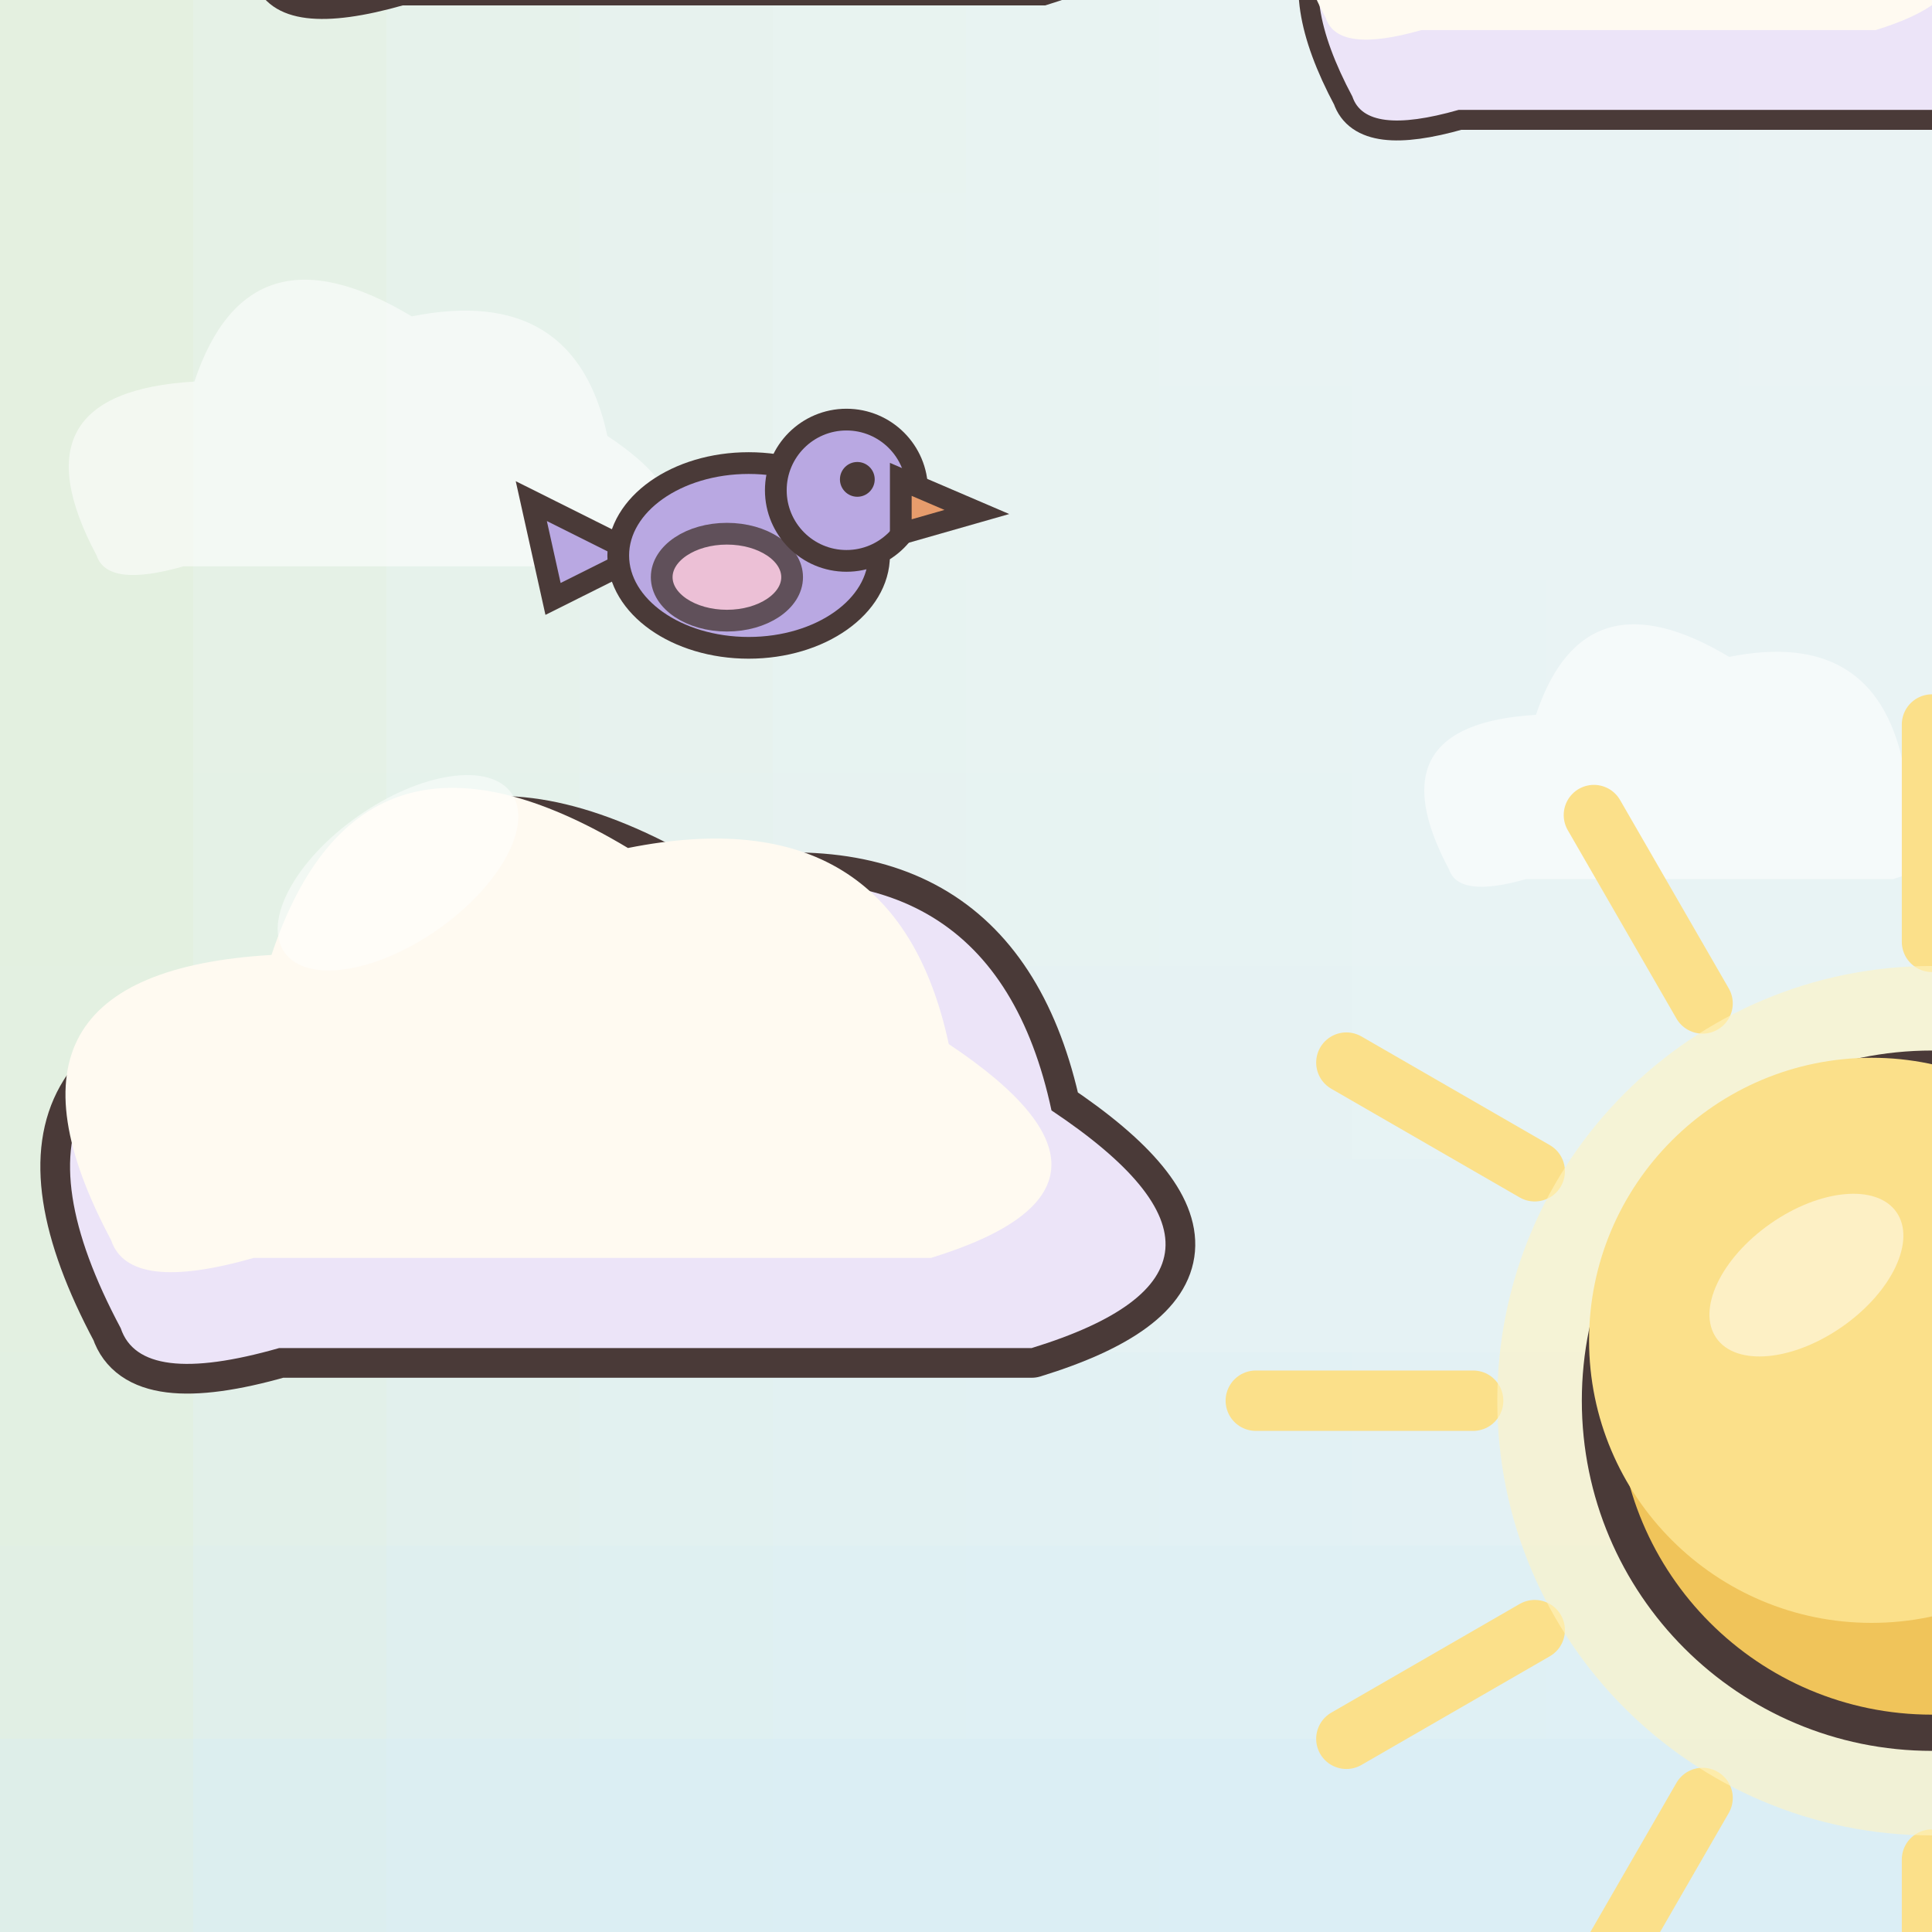
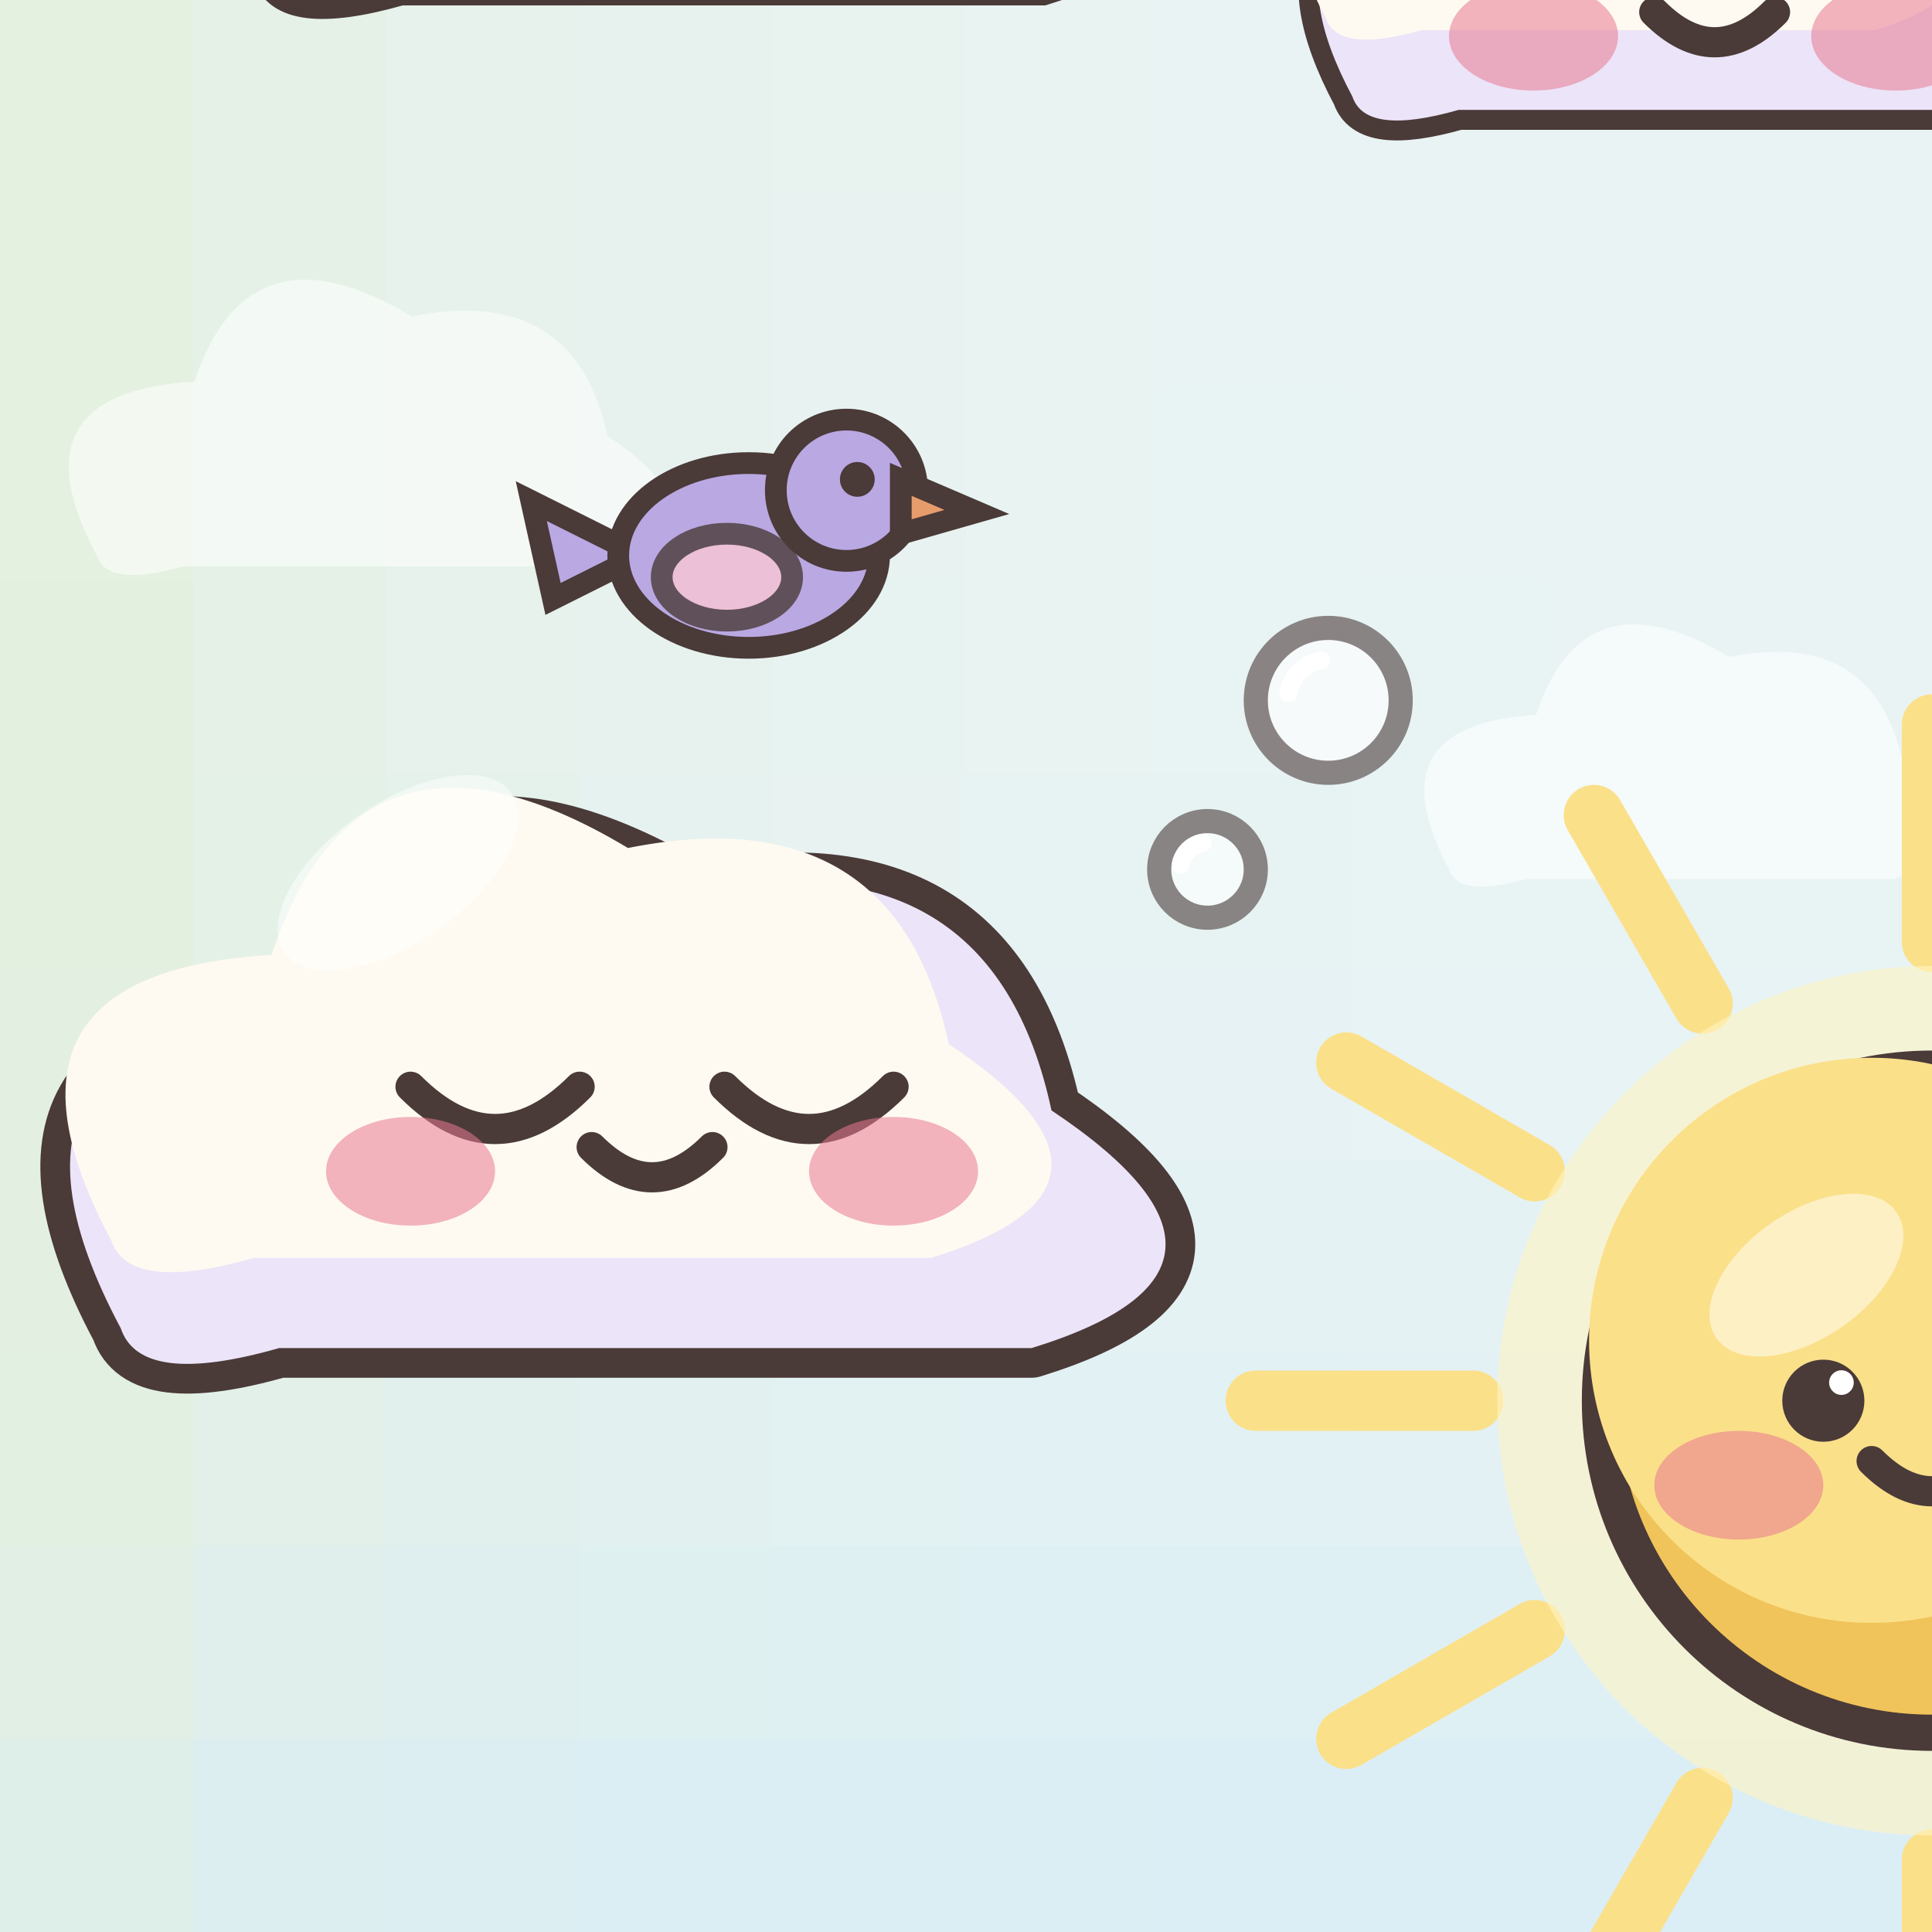
<svg xmlns="http://www.w3.org/2000/svg" width="160" height="160" viewBox="0 160 160 160">
  <rect width="320" height="320" fill="#eef7fb" />
  <rect x="0" y="0" width="17" height="17" fill="#d8e7e8" />
  <rect x="16" y="0" width="17" height="17" fill="#d4e4ed" />
  <rect x="32" y="0" width="17" height="17" fill="#d3e3f0" />
  <rect x="48" y="0" width="17" height="17" fill="#d2e2f1" />
  <rect x="64" y="0" width="17" height="17" fill="#d1e2f2" />
  <rect x="80" y="0" width="17" height="17" fill="#d1e2f2" />
  <rect x="96" y="0" width="17" height="17" fill="#d1e2f2" />
  <rect x="112" y="0" width="17" height="17" fill="#d1e1f2" />
  <rect x="128" y="0" width="17" height="17" fill="#d1e1f2" />
  <rect x="144" y="0" width="17" height="17" fill="#d1e1f2" />
  <rect x="160" y="0" width="17" height="17" fill="#d1e1f2" />
  <rect x="176" y="0" width="17" height="17" fill="#d1e1f2" />
  <rect x="192" y="0" width="17" height="17" fill="#d1e2f2" />
  <rect x="208" y="0" width="17" height="17" fill="#d2e2f2" />
  <rect x="224" y="0" width="17" height="17" fill="#d2e2f2" />
  <rect x="240" y="0" width="17" height="17" fill="#d3e2f1" />
  <rect x="256" y="0" width="17" height="17" fill="#d4e3f0" />
  <rect x="272" y="0" width="17" height="17" fill="#d6e3ee" />
  <rect x="288" y="0" width="17" height="17" fill="#dbe5eb" />
  <rect x="304" y="0" width="17" height="17" fill="#e4e8e3" />
  <rect x="0" y="16" width="17" height="17" fill="#deebe4" />
  <rect x="16" y="16" width="17" height="17" fill="#dbe9ea" />
  <rect x="32" y="16" width="17" height="17" fill="#d9e8ee" />
  <rect x="48" y="16" width="17" height="17" fill="#d9e7f0" />
  <rect x="64" y="16" width="17" height="17" fill="#d8e7f1" />
  <rect x="80" y="16" width="17" height="17" fill="#d8e7f2" />
  <rect x="96" y="16" width="17" height="17" fill="#d8e7f2" />
  <rect x="112" y="16" width="17" height="17" fill="#d8e6f3" />
  <rect x="128" y="16" width="17" height="17" fill="#d8e6f3" />
  <rect x="144" y="16" width="17" height="17" fill="#d8e6f3" />
  <rect x="160" y="16" width="17" height="17" fill="#d8e6f3" />
  <rect x="176" y="16" width="17" height="17" fill="#d8e6f3" />
  <rect x="192" y="16" width="17" height="17" fill="#d9e6f2" />
  <rect x="208" y="16" width="17" height="17" fill="#d9e7f2" />
  <rect x="224" y="16" width="17" height="17" fill="#dae7f1" />
  <rect x="240" y="16" width="17" height="17" fill="#dbe7f0" />
  <rect x="256" y="16" width="17" height="17" fill="#dde8ee" />
  <rect x="272" y="16" width="17" height="17" fill="#e0e9eb" />
  <rect x="288" y="16" width="17" height="17" fill="#e5eae6" />
  <rect x="304" y="16" width="17" height="17" fill="#eeedde" />
  <rect x="0" y="32" width="17" height="17" fill="#e0ede2" />
  <rect x="16" y="32" width="17" height="17" fill="#dfece8" />
  <rect x="32" y="32" width="17" height="17" fill="#deeced" />
  <rect x="48" y="32" width="17" height="17" fill="#deebef" />
  <rect x="64" y="32" width="17" height="17" fill="#ddebf1" />
  <rect x="80" y="32" width="17" height="17" fill="#ddebf2" />
  <rect x="96" y="32" width="17" height="17" fill="#ddeaf3" />
  <rect x="112" y="32" width="17" height="17" fill="#ddeaf3" />
  <rect x="128" y="32" width="17" height="17" fill="#ddeaf3" />
  <rect x="144" y="32" width="17" height="17" fill="#ddeaf3" />
  <rect x="160" y="32" width="17" height="17" fill="#deeaf3" />
  <rect x="176" y="32" width="17" height="17" fill="#deeaf3" />
  <rect x="192" y="32" width="17" height="17" fill="#deeaf3" />
  <rect x="208" y="32" width="17" height="17" fill="#dfebf2" />
  <rect x="224" y="32" width="17" height="17" fill="#e0ebf1" />
  <rect x="240" y="32" width="17" height="17" fill="#e1ebef" />
  <rect x="256" y="32" width="17" height="17" fill="#e3ebed" />
  <rect x="272" y="32" width="17" height="17" fill="#e6ece9" />
  <rect x="288" y="32" width="17" height="17" fill="#ebede4" />
  <rect x="304" y="32" width="17" height="17" fill="#f3efdb" />
  <rect x="0" y="48" width="17" height="17" fill="#e2eee1" />
  <rect x="16" y="48" width="17" height="17" fill="#e1eee7" />
  <rect x="32" y="48" width="17" height="17" fill="#e1eeec" />
  <rect x="48" y="48" width="17" height="17" fill="#e1edef" />
  <rect x="64" y="48" width="17" height="17" fill="#e1edf1" />
  <rect x="80" y="48" width="17" height="17" fill="#e1edf2" />
  <rect x="96" y="48" width="17" height="17" fill="#e1edf3" />
  <rect x="112" y="48" width="17" height="17" fill="#e1edf3" />
  <rect x="128" y="48" width="17" height="17" fill="#e1edf3" />
  <rect x="144" y="48" width="17" height="17" fill="#e1edf4" />
  <rect x="160" y="48" width="17" height="17" fill="#e2edf3" />
  <rect x="176" y="48" width="17" height="17" fill="#e2edf3" />
  <rect x="192" y="48" width="17" height="17" fill="#e3edf3" />
  <rect x="208" y="48" width="17" height="17" fill="#e3edf2" />
  <rect x="224" y="48" width="17" height="17" fill="#e4edf1" />
  <rect x="240" y="48" width="17" height="17" fill="#e6eeef" />
  <rect x="256" y="48" width="17" height="17" fill="#e8eeec" />
  <rect x="272" y="48" width="17" height="17" fill="#ebeee8" />
  <rect x="288" y="48" width="17" height="17" fill="#efefe2" />
  <rect x="304" y="48" width="17" height="17" fill="#f5f0da" />
  <rect x="0" y="64" width="17" height="17" fill="#e2efe0" />
  <rect x="16" y="64" width="17" height="17" fill="#e3efe7" />
  <rect x="32" y="64" width="17" height="17" fill="#e3efeb" />
  <rect x="48" y="64" width="17" height="17" fill="#e3efee" />
  <rect x="64" y="64" width="17" height="17" fill="#e3eff1" />
  <rect x="80" y="64" width="17" height="17" fill="#e3eff2" />
  <rect x="96" y="64" width="17" height="17" fill="#e4eff3" />
  <rect x="112" y="64" width="17" height="17" fill="#e4eff3" />
  <rect x="128" y="64" width="17" height="17" fill="#e4eff4" />
  <rect x="144" y="64" width="17" height="17" fill="#e4eff4" />
  <rect x="160" y="64" width="17" height="17" fill="#e5eff4" />
  <rect x="176" y="64" width="17" height="17" fill="#e5eff3" />
  <rect x="192" y="64" width="17" height="17" fill="#e5eff3" />
  <rect x="208" y="64" width="17" height="17" fill="#e6eff2" />
  <rect x="224" y="64" width="17" height="17" fill="#e7eff1" />
  <rect x="240" y="64" width="17" height="17" fill="#e8efef" />
  <rect x="256" y="64" width="17" height="17" fill="#eaf0ec" />
  <rect x="272" y="64" width="17" height="17" fill="#edf0e8" />
  <rect x="288" y="64" width="17" height="17" fill="#f1f0e1" />
  <rect x="304" y="64" width="17" height="17" fill="#f7f1d9" />
  <rect x="0" y="80" width="17" height="17" fill="#e3efe0" />
  <rect x="16" y="80" width="17" height="17" fill="#e4f0e6" />
  <rect x="32" y="80" width="17" height="17" fill="#e4f0eb" />
  <rect x="48" y="80" width="17" height="17" fill="#e5f0ee" />
  <rect x="64" y="80" width="17" height="17" fill="#e5f0f0" />
  <rect x="80" y="80" width="17" height="17" fill="#e5f0f2" />
  <rect x="96" y="80" width="17" height="17" fill="#e5f0f3" />
  <rect x="112" y="80" width="17" height="17" fill="#e6f0f3" />
  <rect x="128" y="80" width="17" height="17" fill="#e6f0f4" />
  <rect x="144" y="80" width="17" height="17" fill="#e6f1f4" />
  <rect x="160" y="80" width="17" height="17" fill="#e7f1f4" />
  <rect x="176" y="80" width="17" height="17" fill="#e7f1f3" />
  <rect x="192" y="80" width="17" height="17" fill="#e7f1f3" />
  <rect x="208" y="80" width="17" height="17" fill="#e8f1f2" />
  <rect x="224" y="80" width="17" height="17" fill="#e9f1f0" />
  <rect x="240" y="80" width="17" height="17" fill="#eaf1ee" />
  <rect x="256" y="80" width="17" height="17" fill="#ecf1eb" />
  <rect x="272" y="80" width="17" height="17" fill="#eff1e7" />
  <rect x="288" y="80" width="17" height="17" fill="#f3f1e1" />
  <rect x="304" y="80" width="17" height="17" fill="#f7f1d8" />
  <rect x="0" y="96" width="17" height="17" fill="#e3f0e0" />
  <rect x="16" y="96" width="17" height="17" fill="#e4f0e6" />
  <rect x="32" y="96" width="17" height="17" fill="#e5f1eb" />
  <rect x="48" y="96" width="17" height="17" fill="#e6f1ee" />
  <rect x="64" y="96" width="17" height="17" fill="#e6f1f0" />
  <rect x="80" y="96" width="17" height="17" fill="#e6f1f2" />
  <rect x="96" y="96" width="17" height="17" fill="#e7f1f3" />
  <rect x="112" y="96" width="17" height="17" fill="#e7f1f3" />
  <rect x="128" y="96" width="17" height="17" fill="#e7f1f4" />
  <rect x="144" y="96" width="17" height="17" fill="#e8f1f4" />
  <rect x="160" y="96" width="17" height="17" fill="#e8f2f4" />
  <rect x="176" y="96" width="17" height="17" fill="#e8f2f3" />
  <rect x="192" y="96" width="17" height="17" fill="#e9f2f3" />
  <rect x="208" y="96" width="17" height="17" fill="#e9f2f2" />
  <rect x="224" y="96" width="17" height="17" fill="#eaf2f0" />
  <rect x="240" y="96" width="17" height="17" fill="#ecf2ee" />
  <rect x="256" y="96" width="17" height="17" fill="#edf1eb" />
  <rect x="272" y="96" width="17" height="17" fill="#f0f1e7" />
  <rect x="288" y="96" width="17" height="17" fill="#f3f1e0" />
  <rect x="304" y="96" width="17" height="17" fill="#f8f1d8" />
  <rect x="0" y="112" width="17" height="17" fill="#e3f0e0" />
  <rect x="16" y="112" width="17" height="17" fill="#e4f0e6" />
  <rect x="32" y="112" width="17" height="17" fill="#e5f1eb" />
  <rect x="48" y="112" width="17" height="17" fill="#e6f1ee" />
  <rect x="64" y="112" width="17" height="17" fill="#e7f2f0" />
  <rect x="80" y="112" width="17" height="17" fill="#e7f2f2" />
  <rect x="96" y="112" width="17" height="17" fill="#e7f2f3" />
  <rect x="112" y="112" width="17" height="17" fill="#e8f2f4" />
  <rect x="128" y="112" width="17" height="17" fill="#e8f2f4" />
  <rect x="144" y="112" width="17" height="17" fill="#e8f2f4" />
  <rect x="160" y="112" width="17" height="17" fill="#e9f2f4" />
  <rect x="176" y="112" width="17" height="17" fill="#e9f2f3" />
  <rect x="192" y="112" width="17" height="17" fill="#eaf2f3" />
  <rect x="208" y="112" width="17" height="17" fill="#eaf2f2" />
  <rect x="224" y="112" width="17" height="17" fill="#ebf2f0" />
  <rect x="240" y="112" width="17" height="17" fill="#ecf2ee" />
  <rect x="256" y="112" width="17" height="17" fill="#eef2eb" />
  <rect x="272" y="112" width="17" height="17" fill="#f1f2e7" />
  <rect x="288" y="112" width="17" height="17" fill="#f4f2e0" />
  <rect x="304" y="112" width="17" height="17" fill="#f8f1d8" />
  <rect x="0" y="128" width="17" height="17" fill="#e3f0e0" />
  <rect x="16" y="128" width="17" height="17" fill="#e5f1e6" />
  <rect x="32" y="128" width="17" height="17" fill="#e6f1eb" />
  <rect x="48" y="128" width="17" height="17" fill="#e7f2ee" />
  <rect x="64" y="128" width="17" height="17" fill="#e7f2f0" />
  <rect x="80" y="128" width="17" height="17" fill="#e8f2f2" />
  <rect x="96" y="128" width="17" height="17" fill="#e8f2f3" />
  <rect x="112" y="128" width="17" height="17" fill="#e8f3f4" />
  <rect x="128" y="128" width="17" height="17" fill="#e9f3f4" />
  <rect x="144" y="128" width="17" height="17" fill="#e9f3f4" />
  <rect x="160" y="128" width="17" height="17" fill="#e9f3f4" />
  <rect x="176" y="128" width="17" height="17" fill="#eaf3f4" />
  <rect x="192" y="128" width="17" height="17" fill="#eaf3f3" />
  <rect x="208" y="128" width="17" height="17" fill="#ebf3f2" />
  <rect x="224" y="128" width="17" height="17" fill="#ecf3f0" />
  <rect x="240" y="128" width="17" height="17" fill="#edf2ee" />
  <rect x="256" y="128" width="17" height="17" fill="#eff2eb" />
  <rect x="272" y="128" width="17" height="17" fill="#f1f2e6" />
  <rect x="288" y="128" width="17" height="17" fill="#f4f2e0" />
  <rect x="304" y="128" width="17" height="17" fill="#f8f1d8" />
  <rect x="0" y="144" width="17" height="17" fill="#e3f0e0" />
  <rect x="16" y="144" width="17" height="17" fill="#e5f1e6" />
  <rect x="32" y="144" width="17" height="17" fill="#e6f2eb" />
  <rect x="48" y="144" width="17" height="17" fill="#e7f2ee" />
  <rect x="64" y="144" width="17" height="17" fill="#e8f2f0" />
  <rect x="80" y="144" width="17" height="17" fill="#e8f3f2" />
  <rect x="96" y="144" width="17" height="17" fill="#e8f3f3" />
  <rect x="112" y="144" width="17" height="17" fill="#e9f3f4" />
  <rect x="128" y="144" width="17" height="17" fill="#e9f3f4" />
  <rect x="144" y="144" width="17" height="17" fill="#e9f3f4" />
  <rect x="160" y="144" width="17" height="17" fill="#eaf3f4" />
  <rect x="176" y="144" width="17" height="17" fill="#eaf3f4" />
  <rect x="192" y="144" width="17" height="17" fill="#ebf3f3" />
  <rect x="208" y="144" width="17" height="17" fill="#ebf3f2" />
  <rect x="224" y="144" width="17" height="17" fill="#ecf3f0" />
  <rect x="240" y="144" width="17" height="17" fill="#edf3ee" />
  <rect x="256" y="144" width="17" height="17" fill="#eff3eb" />
  <rect x="272" y="144" width="17" height="17" fill="#f1f2e6" />
  <rect x="288" y="144" width="17" height="17" fill="#f5f2e0" />
  <rect x="304" y="144" width="17" height="17" fill="#f9f2d8" />
  <rect x="0" y="160" width="17" height="17" fill="#e4f0e0" />
  <rect x="16" y="160" width="17" height="17" fill="#e5f1e6" />
  <rect x="32" y="160" width="17" height="17" fill="#e6f2eb" />
  <rect x="48" y="160" width="17" height="17" fill="#e7f2ee" />
  <rect x="64" y="160" width="17" height="17" fill="#e8f3f0" />
  <rect x="80" y="160" width="17" height="17" fill="#e8f3f2" />
  <rect x="96" y="160" width="17" height="17" fill="#e9f3f3" />
  <rect x="112" y="160" width="17" height="17" fill="#e9f3f4" />
  <rect x="128" y="160" width="17" height="17" fill="#e9f3f4" />
  <rect x="144" y="160" width="17" height="17" fill="#eaf3f4" />
  <rect x="160" y="160" width="17" height="17" fill="#eaf3f4" />
  <rect x="176" y="160" width="17" height="17" fill="#eaf3f4" />
  <rect x="192" y="160" width="17" height="17" fill="#ebf3f3" />
  <rect x="208" y="160" width="17" height="17" fill="#ebf3f2" />
  <rect x="224" y="160" width="17" height="17" fill="#ecf3f0" />
  <rect x="240" y="160" width="17" height="17" fill="#eef3ee" />
  <rect x="256" y="160" width="17" height="17" fill="#eff3eb" />
  <rect x="272" y="160" width="17" height="17" fill="#f1f2e6" />
  <rect x="288" y="160" width="17" height="17" fill="#f5f2e0" />
  <rect x="304" y="160" width="17" height="17" fill="#f9f2d8" />
  <rect x="0" y="176" width="17" height="17" fill="#e4f0e0" />
  <rect x="16" y="176" width="17" height="17" fill="#e5f1e6" />
  <rect x="32" y="176" width="17" height="17" fill="#e6f2eb" />
  <rect x="48" y="176" width="17" height="17" fill="#e7f2ee" />
  <rect x="64" y="176" width="17" height="17" fill="#e8f3f1" />
  <rect x="80" y="176" width="17" height="17" fill="#e8f3f2" />
  <rect x="96" y="176" width="17" height="17" fill="#e9f3f3" />
  <rect x="112" y="176" width="17" height="17" fill="#e9f3f4" />
  <rect x="128" y="176" width="17" height="17" fill="#e9f3f4" />
  <rect x="144" y="176" width="17" height="17" fill="#eaf3f4" />
  <rect x="160" y="176" width="17" height="17" fill="#eaf3f4" />
  <rect x="176" y="176" width="17" height="17" fill="#eaf3f4" />
  <rect x="192" y="176" width="17" height="17" fill="#ebf3f3" />
  <rect x="208" y="176" width="17" height="17" fill="#ebf3f2" />
  <rect x="224" y="176" width="17" height="17" fill="#ecf3f1" />
  <rect x="240" y="176" width="17" height="17" fill="#edf3ee" />
  <rect x="256" y="176" width="17" height="17" fill="#eff3eb" />
  <rect x="272" y="176" width="17" height="17" fill="#f1f3e7" />
  <rect x="288" y="176" width="17" height="17" fill="#f5f2e0" />
  <rect x="304" y="176" width="17" height="17" fill="#f9f2d8" />
  <rect x="0" y="192" width="17" height="17" fill="#e4f0e0" />
  <rect x="16" y="192" width="17" height="17" fill="#e5f1e6" />
  <rect x="32" y="192" width="17" height="17" fill="#e6f2eb" />
  <rect x="48" y="192" width="17" height="17" fill="#e7f2ee" />
  <rect x="64" y="192" width="17" height="17" fill="#e8f3f1" />
  <rect x="80" y="192" width="17" height="17" fill="#e8f3f2" />
  <rect x="96" y="192" width="17" height="17" fill="#e8f3f3" />
  <rect x="112" y="192" width="17" height="17" fill="#e9f3f4" />
  <rect x="128" y="192" width="17" height="17" fill="#e9f3f4" />
  <rect x="144" y="192" width="17" height="17" fill="#e9f3f4" />
  <rect x="160" y="192" width="17" height="17" fill="#eaf3f4" />
  <rect x="176" y="192" width="17" height="17" fill="#eaf3f4" />
  <rect x="192" y="192" width="17" height="17" fill="#ebf3f3" />
  <rect x="208" y="192" width="17" height="17" fill="#ebf3f2" />
  <rect x="224" y="192" width="17" height="17" fill="#ecf3f1" />
  <rect x="240" y="192" width="17" height="17" fill="#edf3ee" />
  <rect x="256" y="192" width="17" height="17" fill="#eff3eb" />
  <rect x="272" y="192" width="17" height="17" fill="#f1f3e7" />
  <rect x="288" y="192" width="17" height="17" fill="#f4f2e0" />
  <rect x="304" y="192" width="17" height="17" fill="#f9f2d8" />
  <rect x="0" y="208" width="17" height="17" fill="#e3f0e0" />
  <rect x="16" y="208" width="17" height="17" fill="#e5f1e6" />
  <rect x="32" y="208" width="17" height="17" fill="#e6f2eb" />
  <rect x="48" y="208" width="17" height="17" fill="#e7f2ee" />
  <rect x="64" y="208" width="17" height="17" fill="#e7f3f1" />
  <rect x="80" y="208" width="17" height="17" fill="#e8f3f2" />
  <rect x="96" y="208" width="17" height="17" fill="#e8f3f3" />
  <rect x="112" y="208" width="17" height="17" fill="#e8f3f4" />
  <rect x="128" y="208" width="17" height="17" fill="#e9f3f4" />
  <rect x="144" y="208" width="17" height="17" fill="#e9f3f4" />
  <rect x="160" y="208" width="17" height="17" fill="#e9f3f4" />
  <rect x="176" y="208" width="17" height="17" fill="#eaf3f4" />
  <rect x="192" y="208" width="17" height="17" fill="#eaf3f3" />
  <rect x="208" y="208" width="17" height="17" fill="#ebf3f2" />
  <rect x="224" y="208" width="17" height="17" fill="#ecf3f1" />
  <rect x="240" y="208" width="17" height="17" fill="#edf3ef" />
  <rect x="256" y="208" width="17" height="17" fill="#eef3ec" />
  <rect x="272" y="208" width="17" height="17" fill="#f1f3e7" />
  <rect x="288" y="208" width="17" height="17" fill="#f4f2e0" />
  <rect x="304" y="208" width="17" height="17" fill="#f8f2d8" />
  <rect x="0" y="224" width="17" height="17" fill="#e3f0e0" />
  <rect x="16" y="224" width="17" height="17" fill="#e4f1e6" />
  <rect x="32" y="224" width="17" height="17" fill="#e5f2eb" />
  <rect x="48" y="224" width="17" height="17" fill="#e6f2ef" />
  <rect x="64" y="224" width="17" height="17" fill="#e7f2f1" />
  <rect x="80" y="224" width="17" height="17" fill="#e7f3f2" />
  <rect x="96" y="224" width="17" height="17" fill="#e7f3f3" />
  <rect x="112" y="224" width="17" height="17" fill="#e8f3f4" />
  <rect x="128" y="224" width="17" height="17" fill="#e8f3f4" />
  <rect x="144" y="224" width="17" height="17" fill="#e8f3f4" />
  <rect x="160" y="224" width="17" height="17" fill="#e9f3f4" />
  <rect x="176" y="224" width="17" height="17" fill="#e9f3f4" />
  <rect x="192" y="224" width="17" height="17" fill="#e9f3f3" />
  <rect x="208" y="224" width="17" height="17" fill="#eaf3f2" />
  <rect x="224" y="224" width="17" height="17" fill="#ebf3f1" />
  <rect x="240" y="224" width="17" height="17" fill="#ecf3ef" />
  <rect x="256" y="224" width="17" height="17" fill="#eef3ec" />
  <rect x="272" y="224" width="17" height="17" fill="#f0f2e7" />
  <rect x="288" y="224" width="17" height="17" fill="#f4f2e1" />
  <rect x="304" y="224" width="17" height="17" fill="#f8f2d9" />
  <rect x="0" y="240" width="17" height="17" fill="#e3f0e1" />
  <rect x="16" y="240" width="17" height="17" fill="#e4f1e7" />
  <rect x="32" y="240" width="17" height="17" fill="#e5f1ec" />
  <rect x="48" y="240" width="17" height="17" fill="#e5f2ef" />
  <rect x="64" y="240" width="17" height="17" fill="#e6f2f1" />
  <rect x="80" y="240" width="17" height="17" fill="#e6f2f3" />
  <rect x="96" y="240" width="17" height="17" fill="#e6f2f3" />
  <rect x="112" y="240" width="17" height="17" fill="#e7f3f4" />
  <rect x="128" y="240" width="17" height="17" fill="#e7f3f4" />
  <rect x="144" y="240" width="17" height="17" fill="#e7f3f4" />
  <rect x="160" y="240" width="17" height="17" fill="#e7f3f4" />
  <rect x="176" y="240" width="17" height="17" fill="#e8f3f4" />
  <rect x="192" y="240" width="17" height="17" fill="#e8f3f3" />
  <rect x="208" y="240" width="17" height="17" fill="#e9f3f2" />
  <rect x="224" y="240" width="17" height="17" fill="#eaf3f1" />
  <rect x="240" y="240" width="17" height="17" fill="#ebf2ef" />
  <rect x="256" y="240" width="17" height="17" fill="#edf2ec" />
  <rect x="272" y="240" width="17" height="17" fill="#eff2e8" />
  <rect x="288" y="240" width="17" height="17" fill="#f3f2e2" />
  <rect x="304" y="240" width="17" height="17" fill="#f7f1d9" />
  <rect x="0" y="256" width="17" height="17" fill="#e3f0e1" />
  <rect x="16" y="256" width="17" height="17" fill="#e3f1e8" />
  <rect x="32" y="256" width="17" height="17" fill="#e4f1ec" />
  <rect x="48" y="256" width="17" height="17" fill="#e4f1ef" />
  <rect x="64" y="256" width="17" height="17" fill="#e4f2f1" />
  <rect x="80" y="256" width="17" height="17" fill="#e5f2f3" />
  <rect x="96" y="256" width="17" height="17" fill="#e5f2f4" />
  <rect x="112" y="256" width="17" height="17" fill="#e5f2f4" />
  <rect x="128" y="256" width="17" height="17" fill="#e5f2f4" />
  <rect x="144" y="256" width="17" height="17" fill="#e5f2f4" />
  <rect x="160" y="256" width="17" height="17" fill="#e6f2f4" />
  <rect x="176" y="256" width="17" height="17" fill="#e6f2f4" />
  <rect x="192" y="256" width="17" height="17" fill="#e6f2f4" />
  <rect x="208" y="256" width="17" height="17" fill="#e7f2f3" />
  <rect x="224" y="256" width="17" height="17" fill="#e8f2f2" />
  <rect x="240" y="256" width="17" height="17" fill="#e9f2f0" />
  <rect x="256" y="256" width="17" height="17" fill="#ebf2ed" />
  <rect x="272" y="256" width="17" height="17" fill="#edf2e9" />
  <rect x="288" y="256" width="17" height="17" fill="#f1f2e3" />
  <rect x="304" y="256" width="17" height="17" fill="#f6f1da" />
  <rect x="0" y="272" width="17" height="17" fill="#e2f0e2" />
  <rect x="16" y="272" width="17" height="17" fill="#e2f0e9" />
  <rect x="32" y="272" width="17" height="17" fill="#e2f0ed" />
  <rect x="48" y="272" width="17" height="17" fill="#e2f1f0" />
  <rect x="64" y="272" width="17" height="17" fill="#e2f1f2" />
  <rect x="80" y="272" width="17" height="17" fill="#e2f1f3" />
  <rect x="96" y="272" width="17" height="17" fill="#e2f1f4" />
  <rect x="112" y="272" width="17" height="17" fill="#e3f1f4" />
  <rect x="128" y="272" width="17" height="17" fill="#e3f1f4" />
  <rect x="144" y="272" width="17" height="17" fill="#e3f1f5" />
  <rect x="160" y="272" width="17" height="17" fill="#e3f1f4" />
  <rect x="176" y="272" width="17" height="17" fill="#e3f1f4" />
  <rect x="192" y="272" width="17" height="17" fill="#e4f1f4" />
  <rect x="208" y="272" width="17" height="17" fill="#e4f1f3" />
  <rect x="224" y="272" width="17" height="17" fill="#e5f1f2" />
  <rect x="240" y="272" width="17" height="17" fill="#e6f1f1" />
  <rect x="256" y="272" width="17" height="17" fill="#e8f1ee" />
  <rect x="272" y="272" width="17" height="17" fill="#eaf1ea" />
  <rect x="288" y="272" width="17" height="17" fill="#eff1e4" />
  <rect x="304" y="272" width="17" height="17" fill="#f5f1db" />
  <rect x="0" y="288" width="17" height="17" fill="#e1efe4" />
  <rect x="16" y="288" width="17" height="17" fill="#e0efeb" />
  <rect x="32" y="288" width="17" height="17" fill="#dfefef" />
  <rect x="48" y="288" width="17" height="17" fill="#dff0f1" />
  <rect x="64" y="288" width="17" height="17" fill="#dff0f3" />
  <rect x="80" y="288" width="17" height="17" fill="#dff0f4" />
  <rect x="96" y="288" width="17" height="17" fill="#dff0f4" />
  <rect x="112" y="288" width="17" height="17" fill="#dff0f4" />
  <rect x="128" y="288" width="17" height="17" fill="#dff0f5" />
  <rect x="144" y="288" width="17" height="17" fill="#dff0f5" />
  <rect x="160" y="288" width="17" height="17" fill="#e0f0f5" />
  <rect x="176" y="288" width="17" height="17" fill="#e0f0f4" />
  <rect x="192" y="288" width="17" height="17" fill="#e0f0f4" />
  <rect x="208" y="288" width="17" height="17" fill="#e0f0f4" />
  <rect x="224" y="288" width="17" height="17" fill="#e1f0f3" />
  <rect x="240" y="288" width="17" height="17" fill="#e2f0f2" />
  <rect x="256" y="288" width="17" height="17" fill="#e4f0f0" />
  <rect x="272" y="288" width="17" height="17" fill="#e6f0ed" />
  <rect x="288" y="288" width="17" height="17" fill="#eaf0e7" />
  <rect x="304" y="288" width="17" height="17" fill="#f1f0de" />
  <rect x="0" y="304" width="17" height="17" fill="#deeee9" />
  <rect x="16" y="304" width="17" height="17" fill="#dceeef" />
  <rect x="32" y="304" width="17" height="17" fill="#dceef2" />
  <rect x="48" y="304" width="17" height="17" fill="#dbeef3" />
  <rect x="64" y="304" width="17" height="17" fill="#dbeef4" />
  <rect x="80" y="304" width="17" height="17" fill="#dbeef4" />
  <rect x="96" y="304" width="17" height="17" fill="#dbeef5" />
  <rect x="112" y="304" width="17" height="17" fill="#dbeef5" />
  <rect x="128" y="304" width="17" height="17" fill="#dbeef5" />
  <rect x="144" y="304" width="17" height="17" fill="#dbeef5" />
  <rect x="160" y="304" width="17" height="17" fill="#dbeef5" />
  <rect x="176" y="304" width="17" height="17" fill="#dbeef5" />
  <rect x="192" y="304" width="17" height="17" fill="#dbeef5" />
  <rect x="208" y="304" width="17" height="17" fill="#dceef4" />
  <rect x="224" y="304" width="17" height="17" fill="#dceef4" />
  <rect x="240" y="304" width="17" height="17" fill="#ddeef3" />
  <rect x="256" y="304" width="17" height="17" fill="#deeef2" />
  <rect x="272" y="304" width="17" height="17" fill="#dfeef0" />
  <rect x="288" y="304" width="17" height="17" fill="#e3efec" />
  <rect x="304" y="304" width="17" height="17" fill="#eaefe4" />
  <path transform="translate(26 52) scale(0.5) translate(-30 -80)" d="M30 80Q14 50 48 48Q58 18 88 36Q118 30 124 58Q148 74 122 82H46Q32 86 30 80Z" fill="#ffffff" opacity=".55" />
  <path transform="translate(196 36) scale(0.45) translate(-30 -80)" d="M30 80Q14 50 48 48Q58 18 88 36Q118 30 124 58Q148 74 122 82H46Q32 86 30 80Z" fill="#ffffff" opacity=".55" />
  <path transform="translate(240 150) scale(0.5) translate(-30 -80)" d="M30 80Q14 50 48 48Q58 18 88 36Q118 30 124 58Q148 74 122 82H46Q32 86 30 80Z" fill="#ffffff" opacity=".55" />
  <path transform="translate(8 206) scale(0.45) translate(-30 -80)" d="M30 80Q14 50 48 48Q58 18 88 36Q118 30 124 58Q148 74 122 82H46Q32 86 30 80Z" fill="#ffffff" opacity=".55" />
  <path transform="translate(120 232) scale(0.4) translate(-30 -80)" d="M30 80Q14 50 48 48Q58 18 88 36Q118 30 124 58Q148 74 122 82H46Q32 86 30 80Z" fill="#ffffff" opacity=".55" />
  <g transform="translate(206 108) scale(0.7)">
    <path transform="translate(-30 -80)" d="M30 80Q14 50 48 48Q58 18 88 36Q118 30 124 58Q148 74 122 82H46Q32 86 30 80Z" fill="#fffaf1" stroke="#4a3a38" stroke-width="3" />
  </g>
  <g transform="translate(22 158) scale(0.7)">
    <path transform="translate(-30 -80)" d="M30 80Q14 50 48 48Q58 18 88 36Q118 30 124 58Q148 74 122 82H46Q32 86 30 80Z" fill="#fffaf1" stroke="#4a3a38" stroke-width="3" />
  </g>
  <g stroke="#4a3a38" stroke-width="6" stroke-linejoin="round" fill="#4a3a38">
    <path transform="translate(10 270) scale(0.82) translate(-30 -80)" d="M30 80Q14 50 48 48Q58 18 88 36Q118 30 124 58Q148 74 122 82H46Q32 86 30 80Z" />
  </g>
  <g fill="#ece4f8">
    <path transform="translate(10 270) scale(0.82) translate(-30 -80)" d="M30 80Q14 50 48 48Q58 18 88 36Q118 30 124 58Q148 74 122 82H46Q32 86 30 80Z" />
  </g>
  <g fill="#fffaf1" transform="translate(0.2 19.7) scale(0.9)">
    <path transform="translate(10 270) scale(0.82) translate(-30 -80)" d="M30 80Q14 50 48 48Q58 18 88 36Q118 30 124 58Q148 74 122 82H46Q32 86 30 80Z" />
  </g>
  <ellipse cx="32.96" cy="232.28" rx="11.48" ry="5.74" fill="#fff" opacity=".5" transform="rotate(-35 32.96 232.28)" />
  <g stroke="#4a3a38" stroke-width="6" stroke-linejoin="round" fill="#4a3a38">
    <path transform="translate(222 272) scale(0.78) translate(-30 -80)" d="M30 80Q14 50 48 48Q58 18 88 36Q118 30 124 58Q148 74 122 82H46Q32 86 30 80Z" />
  </g>
  <g fill="#ece4f8">
    <path transform="translate(222 272) scale(0.78) translate(-30 -80)" d="M30 80Q14 50 48 48Q58 18 88 36Q118 30 124 58Q148 74 122 82H46Q32 86 30 80Z" />
  </g>
  <g fill="#fffaf1" transform="translate(21.2 20.0) scale(0.9)">
    <path transform="translate(222 272) scale(0.78) translate(-30 -80)" d="M30 80Q14 50 48 48Q58 18 88 36Q118 30 124 58Q148 74 122 82H46Q32 86 30 80Z" />
  </g>
  <ellipse cx="243.84" cy="236.12" rx="10.92" ry="5.46" fill="#fff" opacity=".5" transform="rotate(-35 243.84 236.12)" />
  <g stroke="#4a3a38" stroke-width="6" stroke-linejoin="round" fill="#4a3a38">
    <path transform="translate(112 168) scale(0.55) translate(-30 -80)" d="M30 80Q14 50 48 48Q58 18 88 36Q118 30 124 58Q148 74 122 82H46Q32 86 30 80Z" />
  </g>
  <g fill="#ece4f8">
    <path transform="translate(112 168) scale(0.55) translate(-30 -80)" d="M30 80Q14 50 48 48Q58 18 88 36Q118 30 124 58Q148 74 122 82H46Q32 86 30 80Z" />
  </g>
  <g fill="#fffaf1" transform="translate(9.0 10.3) scale(0.9)">
    <path transform="translate(112 168) scale(0.55) translate(-30 -80)" d="M30 80Q14 50 48 48Q58 18 88 36Q118 30 124 58Q148 74 122 82H46Q32 86 30 80Z" />
  </g>
  <ellipse cx="127.4" cy="142.7" rx="7.7" ry="3.85" fill="#fff" opacity=".5" transform="rotate(-35 127.4 142.7)" />
  <g stroke="#4a3a38" stroke-width="6" stroke-linejoin="round" fill="#4a3a38">
    <path transform="translate(100 4) scale(0.85) translate(-215 -45)" d="M215 45a50 50 0 1 0 48 70a40 40 0 1 1-48-70Z" />
  </g>
  <g fill="#fbe08a">
    <path transform="translate(100 4) scale(0.85) translate(-215 -45)" d="M215 45a50 50 0 1 0 48 70a40 40 0 1 1-48-70Z" />
  </g>
  <g fill="#fff4c2" transform="translate(5.2 -1.4) scale(0.9)">
    <path transform="translate(100 4) scale(0.85) translate(-215 -45)" d="M215 45a50 50 0 1 0 48 70a40 40 0 1 1-48-70Z" />
  </g>
  <ellipse cx="81.3" cy="21" rx="7.65" ry="4.25" fill="#fff" opacity=".5" transform="rotate(-35 81.3 21)" />
  <path d="M40.0 33.0L41.9 37.5L46.7 37.8L43.0 41.0L44.1 45.7L40.0 43.1L35.9 45.7L37.0 41.0L33.3 37.8L38.1 37.5Z" fill="#fff4c2" stroke="#4a3a38" stroke-width="2" stroke-linejoin="round" />
  <path d="M270.0 34.0L271.6 37.8L275.7 38.1L272.6 40.8L273.5 44.9L270.0 42.7L266.5 44.9L267.4 40.8L264.3 38.1L268.4 37.8Z" fill="#fff4c2" stroke="#4a3a38" stroke-width="2" stroke-linejoin="round" />
  <path d="M60.0 105.0L61.3 108.2L64.8 108.5L62.1 110.7L62.9 114.0L60.0 112.3L57.1 114.0L57.9 110.7L55.2 108.5L58.7 108.2Z" fill="#fff4c2" stroke="#4a3a38" stroke-width="2" stroke-linejoin="round" />
  <path d="M250.0 94.0L251.6 97.8L255.7 98.1L252.6 100.8L253.5 104.9L250.0 102.7L246.5 104.9L247.4 100.8L244.3 98.1L248.4 97.8Z" fill="#fff4c2" stroke="#4a3a38" stroke-width="2" stroke-linejoin="round" />
  <path d="M160.0 25.0L161.3 28.2L164.8 28.5L162.1 30.7L162.9 34.0L160.0 32.3L157.1 34.0L157.9 30.7L155.2 28.5L158.7 28.2Z" fill="#fff4c2" stroke="#4a3a38" stroke-width="2" stroke-linejoin="round" />
  <path d="M20.0 76.0L21.1 78.5L23.8 78.8L21.7 80.6L22.4 83.2L20.0 81.8L17.6 83.2L18.3 80.6L16.2 78.8L18.9 78.5Z" fill="#fff4c2" stroke="#4a3a38" stroke-width="2" stroke-linejoin="round" />
  <path d="M300.0 86.0L301.1 88.5L303.8 88.8L301.7 90.6L302.4 93.2L300.0 91.8L297.6 93.2L298.3 90.6L296.2 88.8L298.9 88.5Z" fill="#fff4c2" stroke="#4a3a38" stroke-width="2" stroke-linejoin="round" />
  <path d="M198.0 276.0L216.0 276.0" fill="none" stroke="#fbe08a" stroke-width="5" stroke-linecap="round" stroke-linejoin="round" />
  <path d="M192.9 295.0L208.5 304.0" fill="none" stroke="#fbe08a" stroke-width="5" stroke-linecap="round" stroke-linejoin="round" />
  <path d="M179.0 308.9L188.0 324.5" fill="none" stroke="#fbe08a" stroke-width="5" stroke-linecap="round" stroke-linejoin="round" />
  <path d="M160.0 314.0L160.0 332.0" fill="none" stroke="#fbe08a" stroke-width="5" stroke-linecap="round" stroke-linejoin="round" />
  <path d="M141.0 308.9L132.0 324.5" fill="none" stroke="#fbe08a" stroke-width="5" stroke-linecap="round" stroke-linejoin="round" />
  <path d="M127.1 295.0L111.5 304.0" fill="none" stroke="#fbe08a" stroke-width="5" stroke-linecap="round" stroke-linejoin="round" />
  <path d="M122.0 276.0L104.0 276.0" fill="none" stroke="#fbe08a" stroke-width="5" stroke-linecap="round" stroke-linejoin="round" />
  <path d="M127.1 257.0L111.5 248.0" fill="none" stroke="#fbe08a" stroke-width="5" stroke-linecap="round" stroke-linejoin="round" />
  <path d="M141.0 243.1L132.0 227.5" fill="none" stroke="#fbe08a" stroke-width="5" stroke-linecap="round" stroke-linejoin="round" />
  <path d="M160.0 238.0L160.0 220.0" fill="none" stroke="#fbe08a" stroke-width="5" stroke-linecap="round" stroke-linejoin="round" />
  <path d="M179.0 243.1L188.0 227.5" fill="none" stroke="#fbe08a" stroke-width="5" stroke-linecap="round" stroke-linejoin="round" />
  <path d="M192.9 257.0L208.5 248.0" fill="none" stroke="#fbe08a" stroke-width="5" stroke-linecap="round" stroke-linejoin="round" />
  <circle cx="160" cy="276" r="36" fill="#fff4c2" opacity=".6" />
  <g stroke="#4a3a38" stroke-width="6" stroke-linejoin="round" fill="#4a3a38">
    <circle cx="160" cy="276" r="26" />
  </g>
  <g fill="#f0c45a">
    <circle cx="160" cy="276" r="26" />
  </g>
  <g fill="#fbe08a" transform="translate(11.0 22.6) scale(0.9)">
    <circle cx="160" cy="276" r="26" />
  </g>
  <ellipse cx="149.6" cy="265.6" rx="9.1" ry="5.2" fill="#fff" opacity=".5" transform="rotate(-35 149.6 265.6)" />
  <g transform="translate(252 196) scale(0.9)">
    <g transform="scale(-1 1)">
      <path d="M-10 0L-20 -5L-18 4Z" fill="#f4a9bd" stroke="#4a3a38" stroke-width="2" />
      <ellipse rx="12" ry="8.5" fill="#f4a9bd" stroke="#4a3a38" stroke-width="2" />
      <circle cx="9" cy="-6" r="6.5" fill="#f4a9bd" stroke="#4a3a38" stroke-width="2" />
      <path d="M14 -7L21 -4L14 -2Z" fill="#e79c6c" stroke="#4a3a38" stroke-width="2" />
      <ellipse cx="-2" cy="2" rx="6" ry="4" fill="#f9c6d3" stroke="#4a3a38" stroke-width="2" opacity=".8" />
      <circle cx="10" cy="-7" r="1.6" fill="#4a3a38" />
    </g>
  </g>
  <g transform="translate(62 206) scale(0.9)">
    <g transform="scale(1 1)">
      <path d="M-10 0L-20 -5L-18 4Z" fill="#b9a8e2" stroke="#4a3a38" stroke-width="2" />
      <ellipse rx="12" ry="8.5" fill="#b9a8e2" stroke="#4a3a38" stroke-width="2" />
      <circle cx="9" cy="-6" r="6.5" fill="#b9a8e2" stroke="#4a3a38" stroke-width="2" />
      <path d="M14 -7L21 -4L14 -2Z" fill="#e79c6c" stroke="#4a3a38" stroke-width="2" />
      <ellipse cx="-2" cy="2" rx="6" ry="4" fill="#f9c6d3" stroke="#4a3a38" stroke-width="2" opacity=".8" />
      <circle cx="10" cy="-7" r="1.6" fill="#4a3a38" />
    </g>
  </g>
+   <circle cx="151" cy="276" r="3.4" fill="#4a3a38" />
+   <circle cx="152.5" cy="274.5" r="1.02" fill="#fff" />
+   <circle cx="169" cy="276" r="3.4" fill="#4a3a38" />
+   <circle cx="170.5" cy="274.5" r="1.02" fill="#fff" />
+   <ellipse cx="144" cy="283" rx="7" ry="4.5" fill="#e8788f" opacity=".55" />
+   <ellipse cx="176" cy="283" rx="7" ry="4.5" fill="#e8788f" opacity=".55" />
+   <path d="M155 281Q160 286 165 281" fill="none" stroke="#4a3a38" stroke-width="2.5" stroke-linecap="round" stroke-linejoin="round" />
+   <path d="M69 46Q76 53 83 46" fill="none" stroke="#4a3a38" stroke-width="2.5" stroke-linecap="round" stroke-linejoin="round" />
+   <ellipse cx="66" cy="58" rx="7" ry="4.5" fill="#e8788f" opacity=".55" />
+   <ellipse cx="78" cy="58" rx="7" ry="4.5" fill="#e8788f" opacity=".55" />
+   <path d="M34 250Q41 257 48 250" fill="none" stroke="#4a3a38" stroke-width="2.5" stroke-linecap="round" stroke-linejoin="round" />
+   <path d="M60 250Q67 257 74 250" fill="none" stroke="#4a3a38" stroke-width="2.5" stroke-linecap="round" stroke-linejoin="round" />
+   <ellipse cx="34" cy="257" rx="7" ry="4.5" fill="#e8788f" opacity=".55" />
+   <ellipse cx="74" cy="257" rx="7" ry="4.5" fill="#e8788f" opacity=".55" />
+   <path d="M49 255Q54 260 59 255" fill="none" stroke="#4a3a38" stroke-width="2.5" stroke-linecap="round" stroke-linejoin="round" />
+   <circle cx="100" cy="232" r="4" fill="#fff" opacity=".6" stroke="#4a3a38" stroke-width="2" />
+   <path d="M97.8 231.6a2.2 2.2 0 0 1 1.8 -1.8" fill="none" stroke="#fff" stroke-width="1.5" stroke-linecap="round" stroke-linejoin="round" />
+   <circle cx="110" cy="218" r="6" fill="#fff" opacity=".6" stroke="#4a3a38" stroke-width="2" />
+   <path d="M106.7 217.4a3.3 3.3 0 0 1 2.7 -2.7" fill="none" stroke="#fff" stroke-width="1.5" stroke-linecap="round" stroke-linejoin="round" />
+   <circle cx="249" cy="252" r="3.4" fill="#4a3a38" />
+   <circle cx="250.5" cy="250.5" r="1.02" fill="#fff" />
+   <path d="M269 255Q275 246 281 255" fill="none" stroke="#4a3a38" stroke-width="2.5" stroke-linecap="round" stroke-linejoin="round" />
+   <ellipse cx="242" cy="259" rx="7" ry="4.5" fill="#e8788f" opacity=".55" />
+   <ellipse cx="282" cy="259" rx="7" ry="4.5" fill="#e8788f" opacity=".55" />
+   <path d="M257 257Q262 262 267 257" fill="none" stroke="#4a3a38" stroke-width="2.5" stroke-linecap="round" stroke-linejoin="round" />
+   <circle cx="134" cy="156" r="3.4" fill="#4a3a38" />
+   <circle cx="135.5" cy="154.5" r="1.02" fill="#fff" />
+   <circle cx="150" cy="156" r="3.4" fill="#4a3a38" />
+   <circle cx="151.5" cy="154.5" r="1.02" fill="#fff" />
+   <ellipse cx="127" cy="163" rx="7" ry="4.5" fill="#e8788f" opacity=".55" />
+   <ellipse cx="157" cy="163" rx="7" ry="4.5" fill="#e8788f" opacity=".55" />
+   <path d="M137 161Q142 166 147 161" fill="none" stroke="#4a3a38" stroke-width="2.5" stroke-linecap="round" stroke-linejoin="round" />
</svg>
